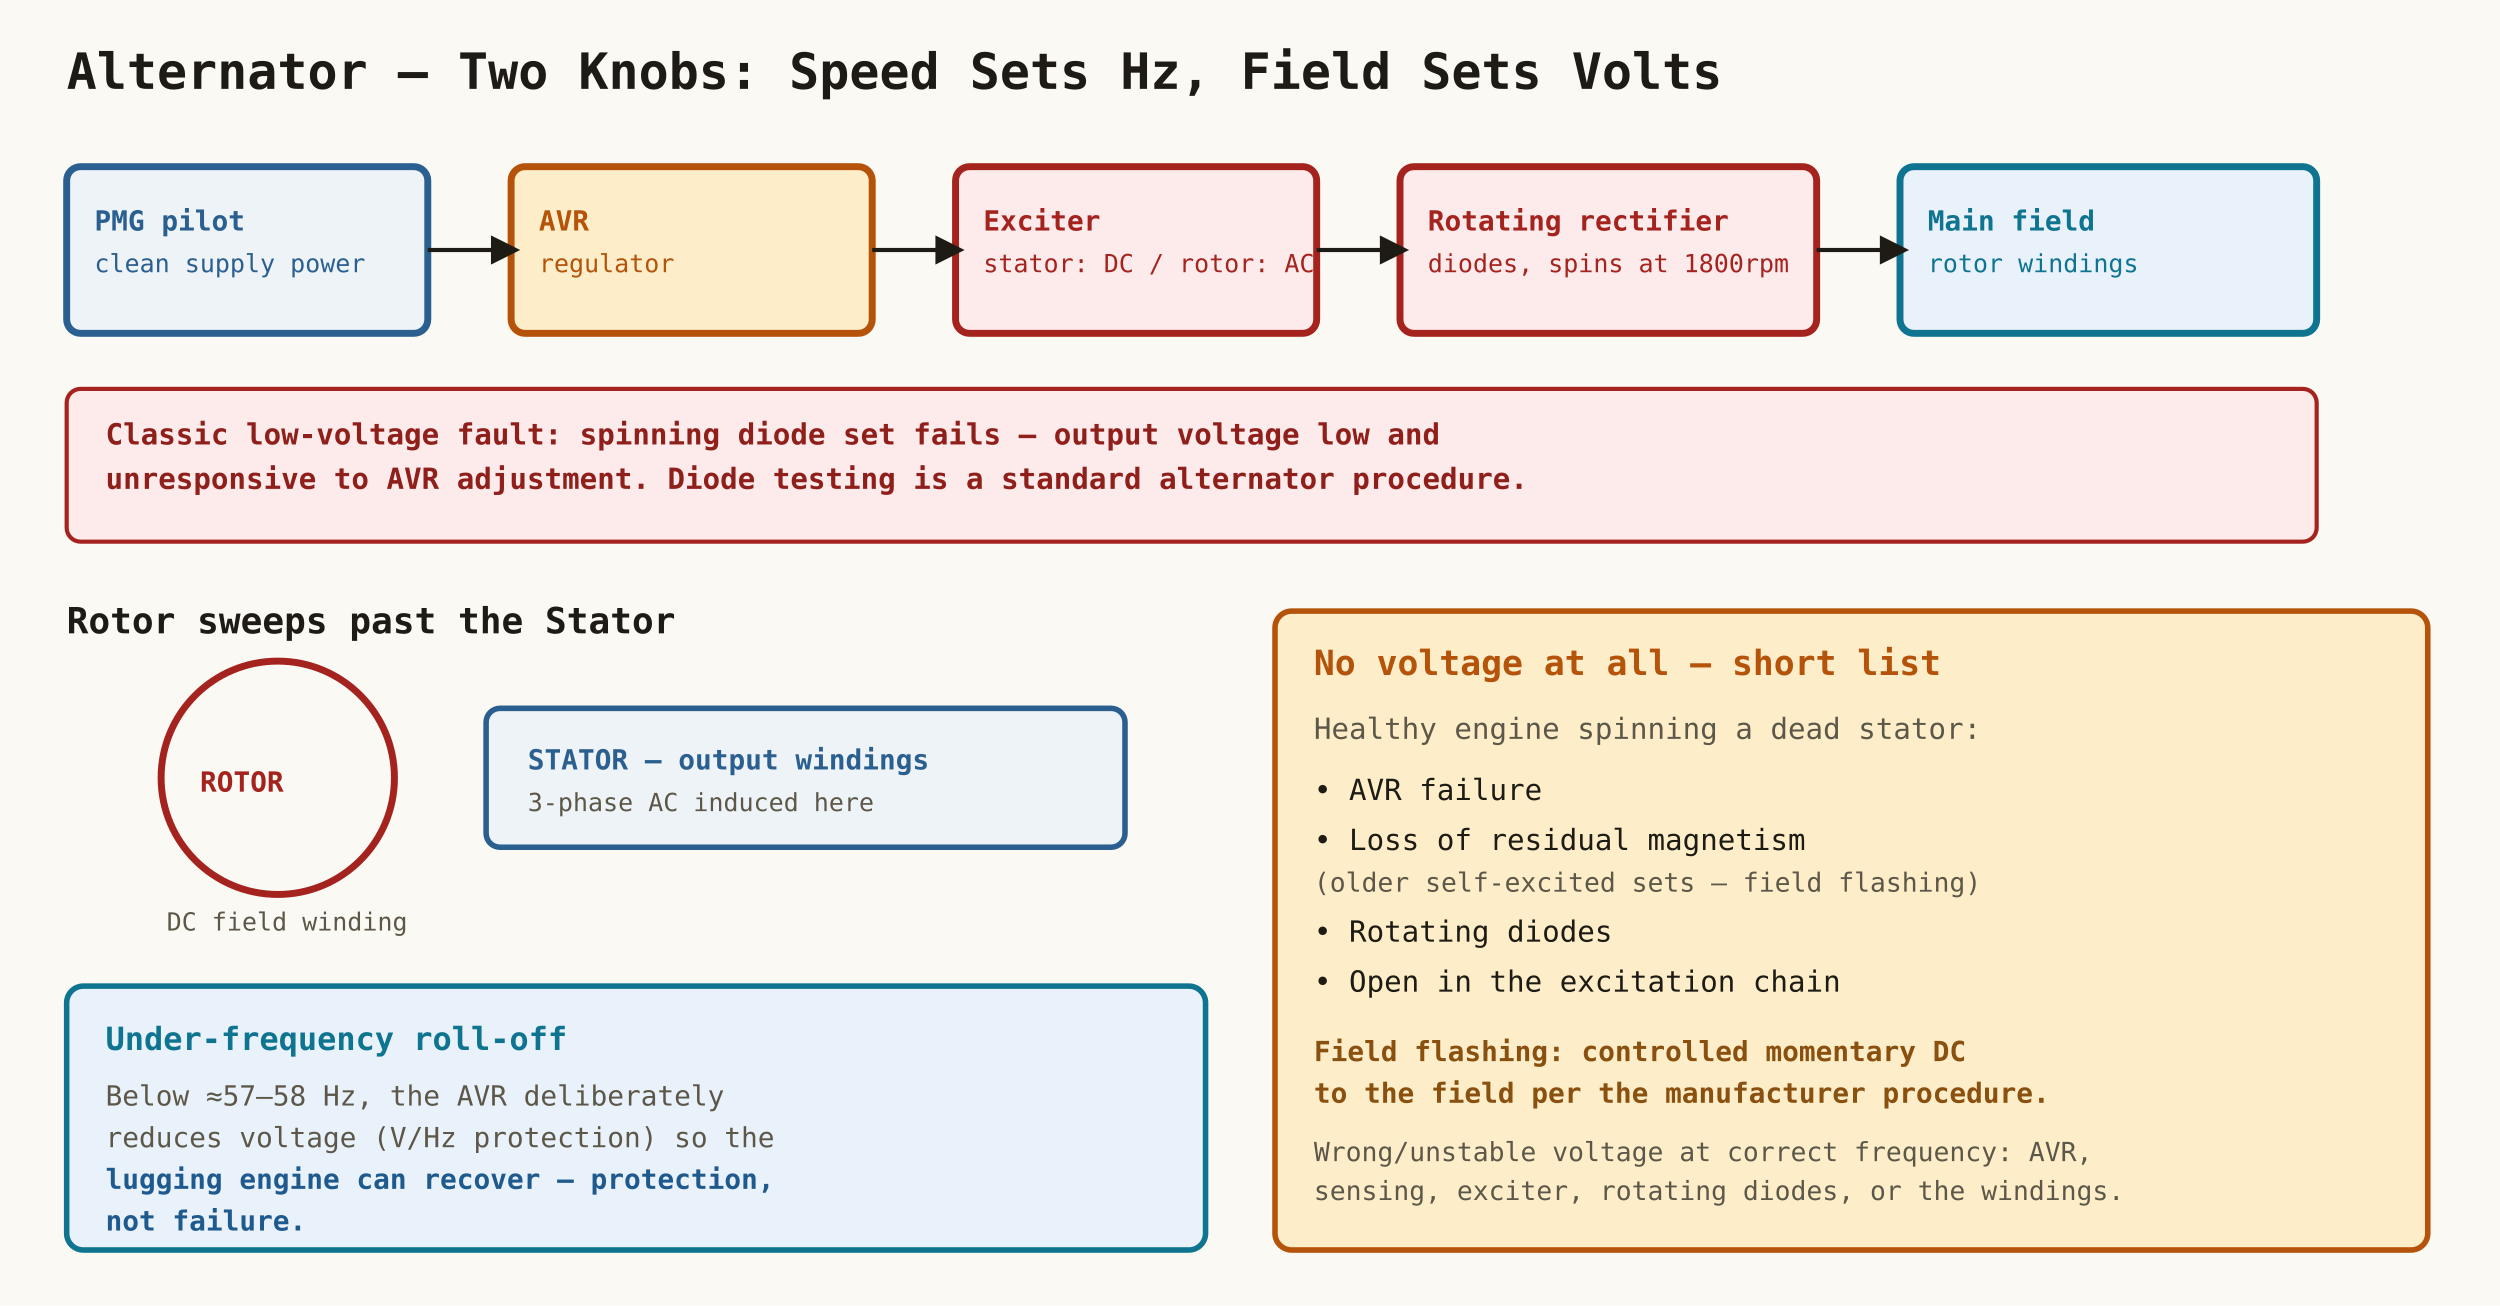
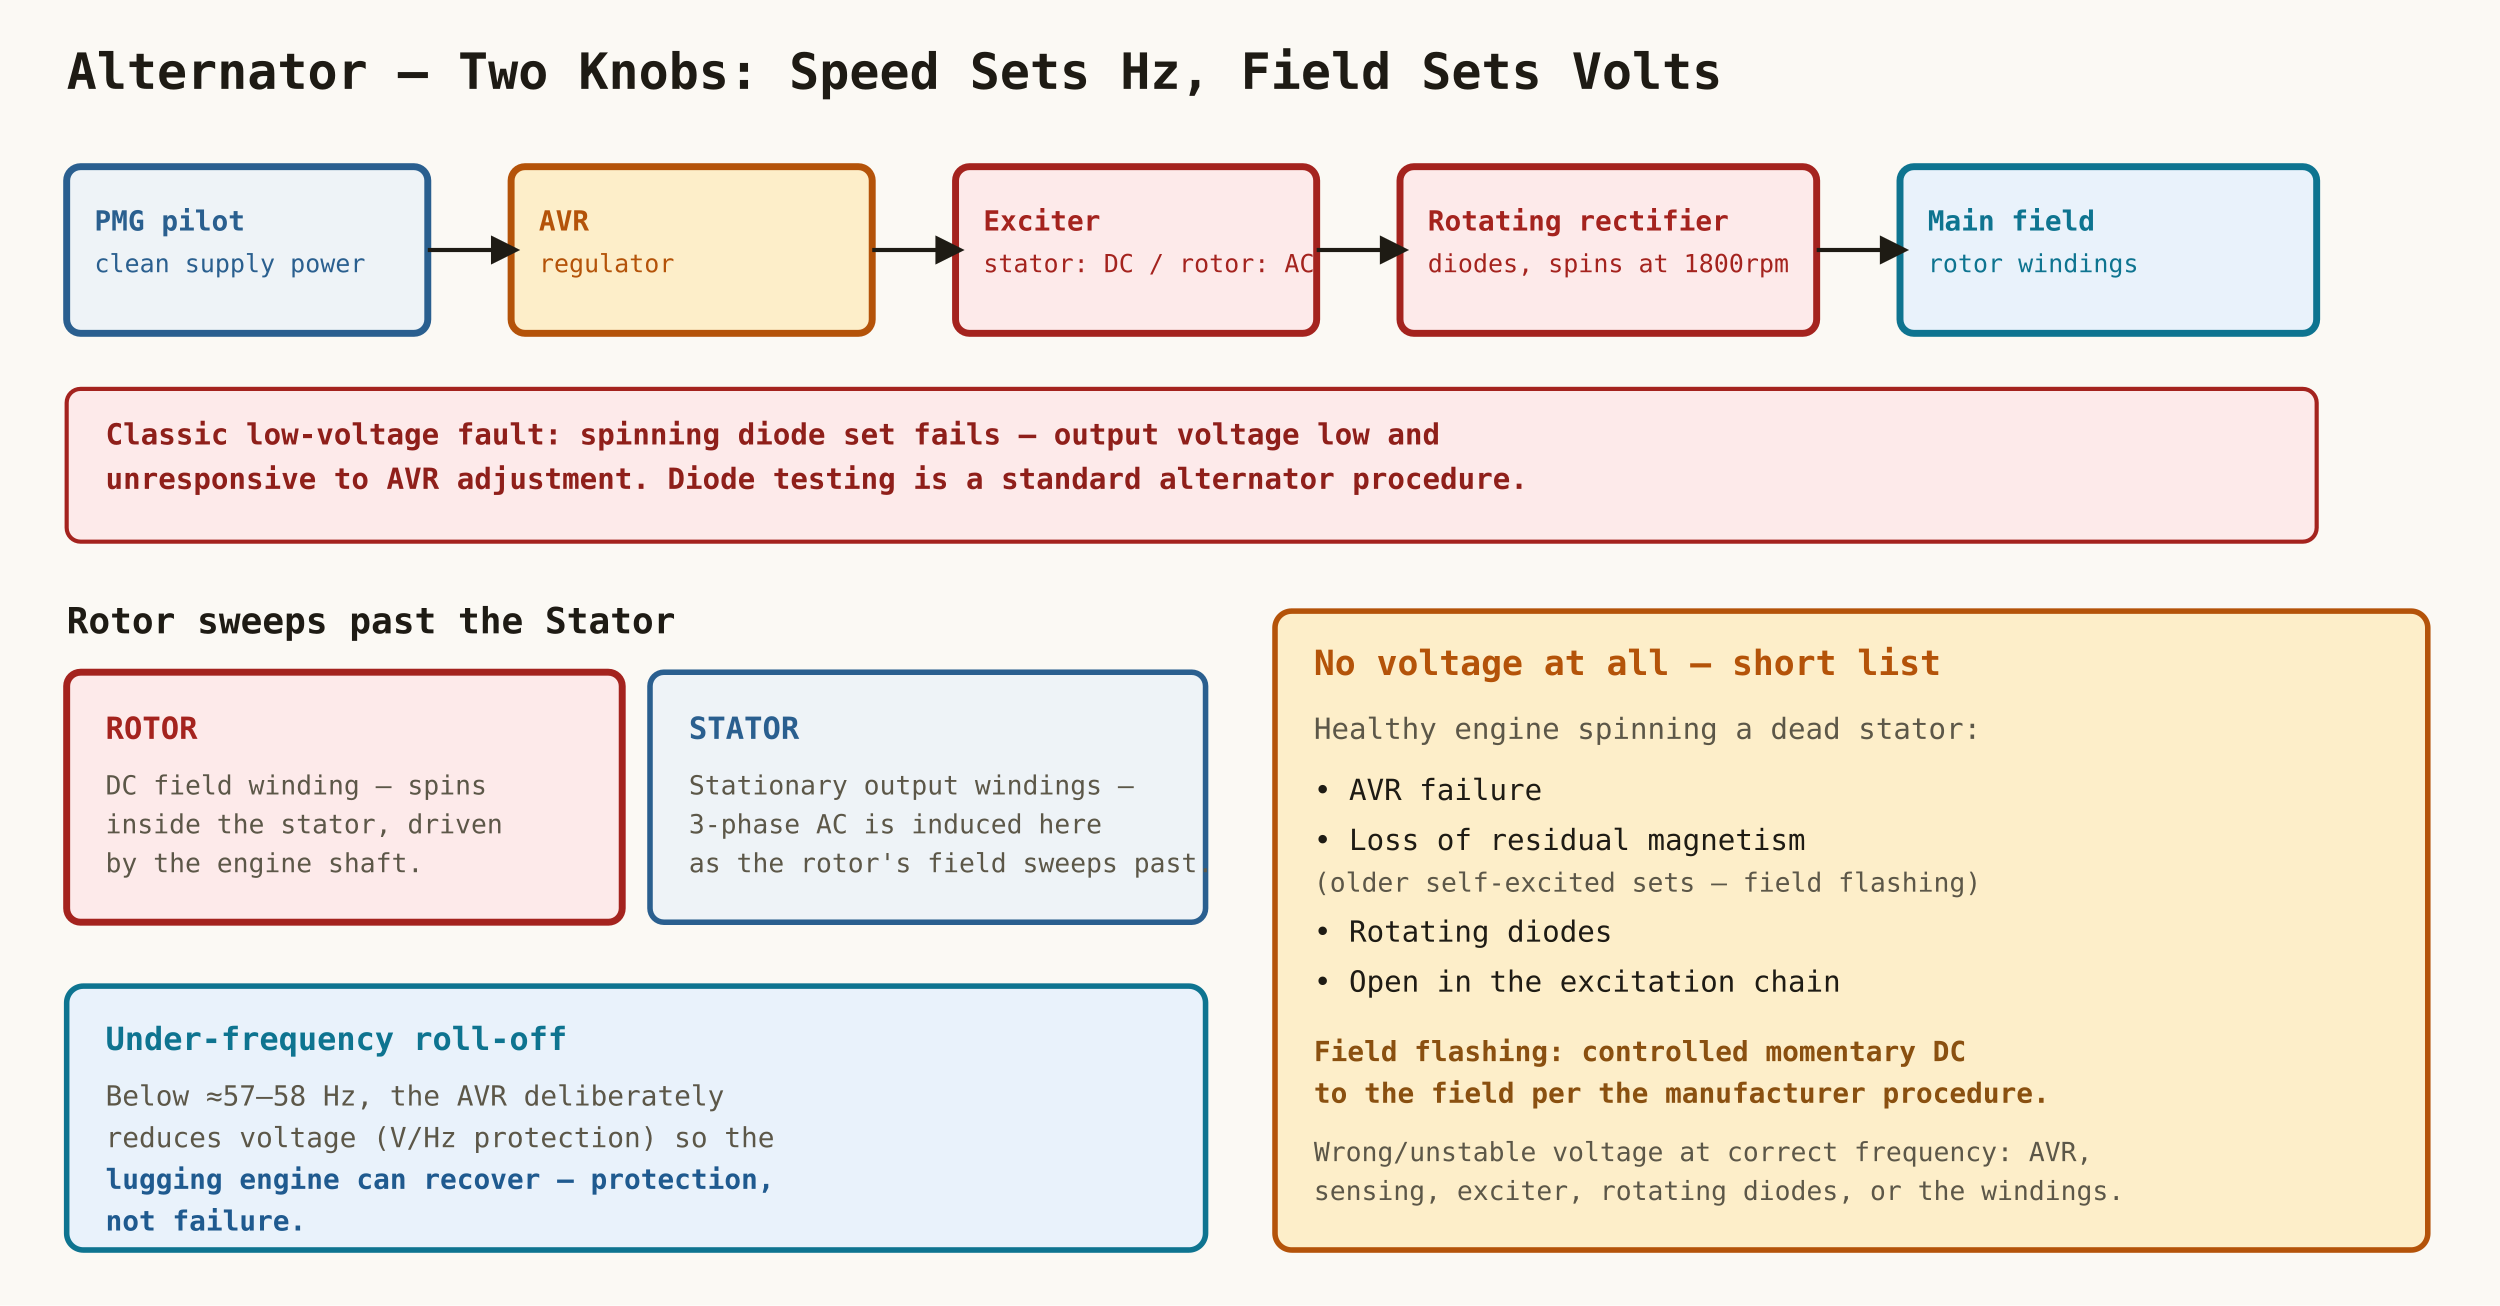
<svg xmlns="http://www.w3.org/2000/svg" viewBox="0 0 900 470" font-family="ui-monospace, Consolas, monospace">
  <rect width="900" height="470" fill="#fbf9f4" />
  <text x="24" y="32" font-size="18" font-weight="700" fill="#1e1b14">Alternator — Two Knobs: Speed Sets Hz, Field Sets Volts</text>
  <g font-size="10" font-weight="700">
    <rect x="24" y="60" width="130" height="60" rx="5" fill="#eef3f7" stroke="#2a5f8f" stroke-width="2.5" />
    <text x="34" y="83" fill="#2a5f8f">PMG pilot</text>
    <text x="34" y="98" fill="#2a5f8f" font-weight="400" font-size="9">clean supply power</text>
    <rect x="184" y="60" width="130" height="60" rx="5" fill="#fdeec9" stroke="#b45309" stroke-width="2.5" />
    <text x="194" y="83" fill="#b45309">AVR</text>
    <text x="194" y="98" fill="#b45309" font-weight="400" font-size="9">regulator</text>
    <rect x="344" y="60" width="130" height="60" rx="5" fill="#fdeaea" stroke="#a4231e" stroke-width="2.5" />
    <text x="354" y="83" fill="#a4231e">Exciter</text>
    <text x="354" y="98" fill="#a4231e" font-weight="400" font-size="9">stator: DC / rotor: AC</text>
    <rect x="504" y="60" width="150" height="60" rx="5" fill="#fdeaea" stroke="#a4231e" stroke-width="2.5" />
    <text x="514" y="83" fill="#a4231e">Rotating rectifier</text>
    <text x="514" y="98" fill="#a4231e" font-weight="400" font-size="9">diodes, spins at 1800rpm</text>
    <rect x="684" y="60" width="150" height="60" rx="5" fill="#e9f2fb" stroke="#0e7490" stroke-width="2.5" />
    <text x="694" y="83" fill="#0e7490">Main field</text>
    <text x="694" y="98" fill="#0e7490" font-weight="400" font-size="9">rotor windings</text>
  </g>
  <g stroke="#1e1b14" stroke-width="1.5" marker-end="url(#ae)">
    <line x1="154" y1="90" x2="182" y2="90" />
    <line x1="314" y1="90" x2="342" y2="90" />
    <line x1="474" y1="90" x2="502" y2="90" />
    <line x1="654" y1="90" x2="682" y2="90" />
  </g>
  <rect x="24" y="140" width="810" height="55" rx="5" fill="#fdeaea" stroke="#a4231e" stroke-width="1.5" />
  <text x="38" y="160" font-size="10.5" font-weight="700" fill="#8f1f1a">Classic low-voltage fault: spinning diode set fails — output voltage low and</text>
  <text x="38" y="176" font-size="10.5" font-weight="700" fill="#8f1f1a">unresponsive to AVR adjustment. Diode testing is a standard alternator procedure.</text>
  <text x="24" y="228" font-size="13" font-weight="700" fill="#1e1b14">Rotor sweeps past the Stator</text>
-   <circle cx="100" cy="280" r="42" fill="none" stroke="#a4231e" stroke-width="2.5" />
-   <text x="72" y="285" font-size="10" font-weight="700" fill="#a4231e">ROTOR</text>
-   <text x="60" y="335" font-size="9" fill="#5c5748">DC field winding</text>
-   <rect x="175" y="255" width="230" height="50" rx="5" fill="#eef3f7" stroke="#2a5f8f" stroke-width="2" />
-   <text x="190" y="277" font-size="10" font-weight="700" fill="#2a5f8f">STATOR — output windings</text>
-   <text x="190" y="292" font-size="9" fill="#5c5748">3-phase AC induced here</text>
+   <rect x="24" y="242" width="200" height="90" rx="5" fill="#fdeaea" stroke="#a4231e" stroke-width="2.5" />
+   <text x="38" y="266" font-size="11" font-weight="700" fill="#a4231e">ROTOR</text>
+   <text x="38" y="286" font-size="9.5" fill="#5c5748">DC field winding — spins</text>
+   <text x="38" y="300" font-size="9.5" fill="#5c5748">inside the stator, driven</text>
+   <text x="38" y="314" font-size="9.5" fill="#5c5748">by the engine shaft.</text>
+   <rect x="234" y="242" width="200" height="90" rx="5" fill="#eef3f7" stroke="#2a5f8f" stroke-width="2" />
+   <text x="248" y="266" font-size="11" font-weight="700" fill="#2a5f8f">STATOR</text>
+   <text x="248" y="286" font-size="9.5" fill="#5c5748">Stationary output windings —</text>
+   <text x="248" y="300" font-size="9.5" fill="#5c5748">3-phase AC is induced here</text>
+   <text x="248" y="314" font-size="9.5" fill="#5c5748">as the rotor's field sweeps past.</text>
  <rect x="24" y="355" width="410" height="95" rx="6" fill="#e9f2fb" stroke="#0e7490" stroke-width="2" />
  <text x="38" y="378" font-size="11.5" font-weight="700" fill="#0e7490">Under-frequency roll-off</text>
  <text x="38" y="398" font-size="10" fill="#5c5748">Below ≈57–58 Hz, the AVR deliberately</text>
  <text x="38" y="413" font-size="10" fill="#5c5748">reduces voltage (V/Hz protection) so the</text>
  <text x="38" y="428" font-size="10" font-weight="700" fill="#1f5a8f">lugging engine can recover — protection,</text>
  <text x="38" y="443" font-size="10" font-weight="700" fill="#1f5a8f">not failure.</text>
  <rect x="459" y="220" width="415" height="230" rx="6" fill="#fdeec9" stroke="#b45309" stroke-width="2" />
  <text x="473" y="243" font-size="12.5" font-weight="700" fill="#b45309">No voltage at all — short list</text>
  <text x="473" y="266" font-size="10.5" fill="#5c5748">Healthy engine spinning a dead stator:</text>
  <text x="473" y="288" font-size="10.5" fill="#1e1b14">• AVR failure</text>
  <text x="473" y="306" font-size="10.5" fill="#1e1b14">• Loss of residual magnetism</text>
  <text x="473" y="321" font-size="9.5" fill="#5c5748">  (older self-excited sets — field flashing)</text>
  <text x="473" y="339" font-size="10.5" fill="#1e1b14">• Rotating diodes</text>
  <text x="473" y="357" font-size="10.5" fill="#1e1b14">• Open in the excitation chain</text>
  <text x="473" y="382" font-size="10" font-weight="700" fill="#8a5010">Field flashing: controlled momentary DC</text>
  <text x="473" y="397" font-size="10" font-weight="700" fill="#8a5010">to the field per the manufacturer procedure.</text>
  <text x="473" y="418" font-size="9.5" fill="#5c5748">Wrong/unstable voltage at correct frequency: AVR,</text>
  <text x="473" y="432" font-size="9.5" fill="#5c5748">sensing, exciter, rotating diodes, or the windings.</text>
  <defs>
    <marker id="ae" markerWidth="7" markerHeight="7" refX="3.5" refY="3.5" orient="auto">
      <path d="M0,0 L7,3.5 L0,7 Z" fill="#1e1b14" />
    </marker>
  </defs>
</svg>
